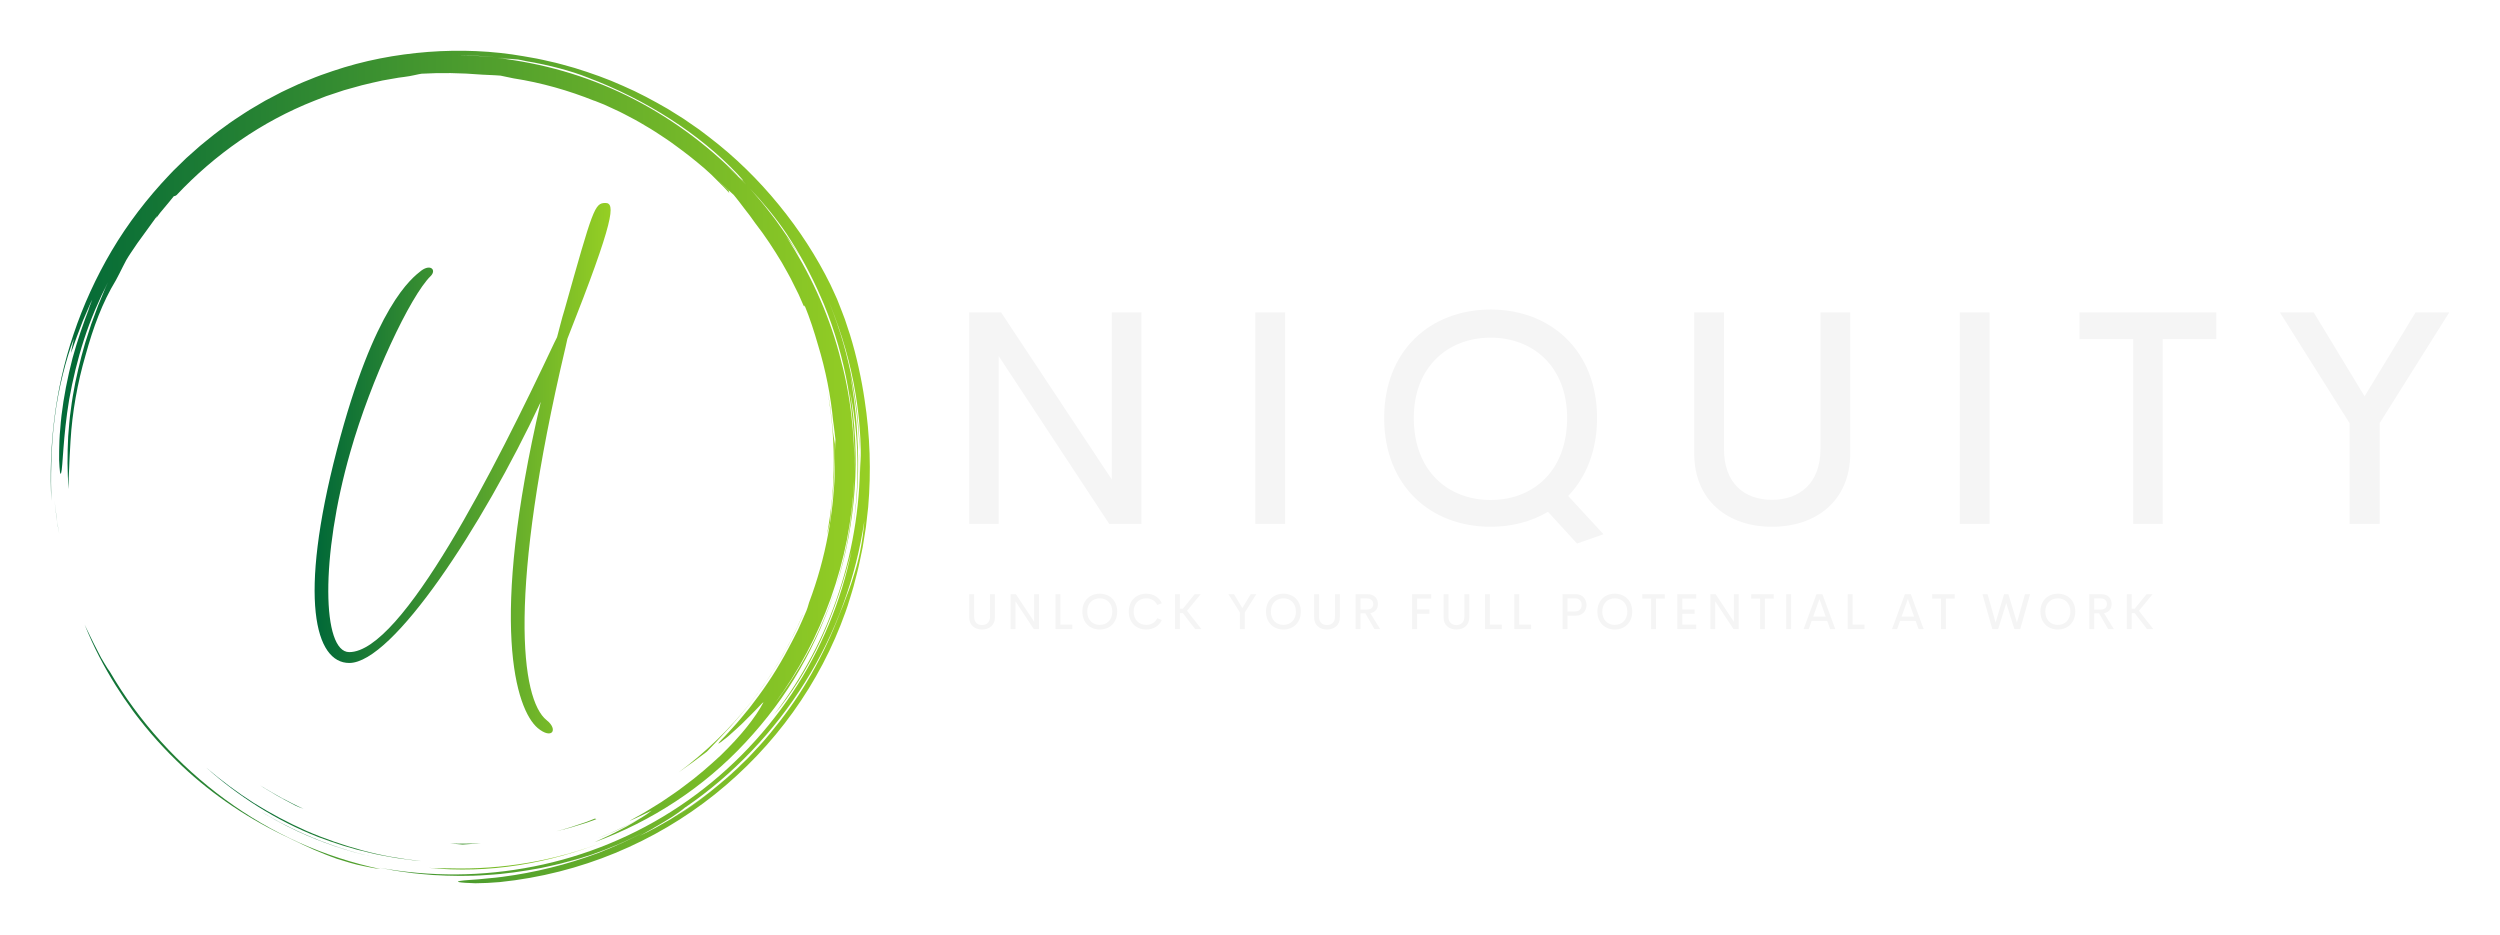
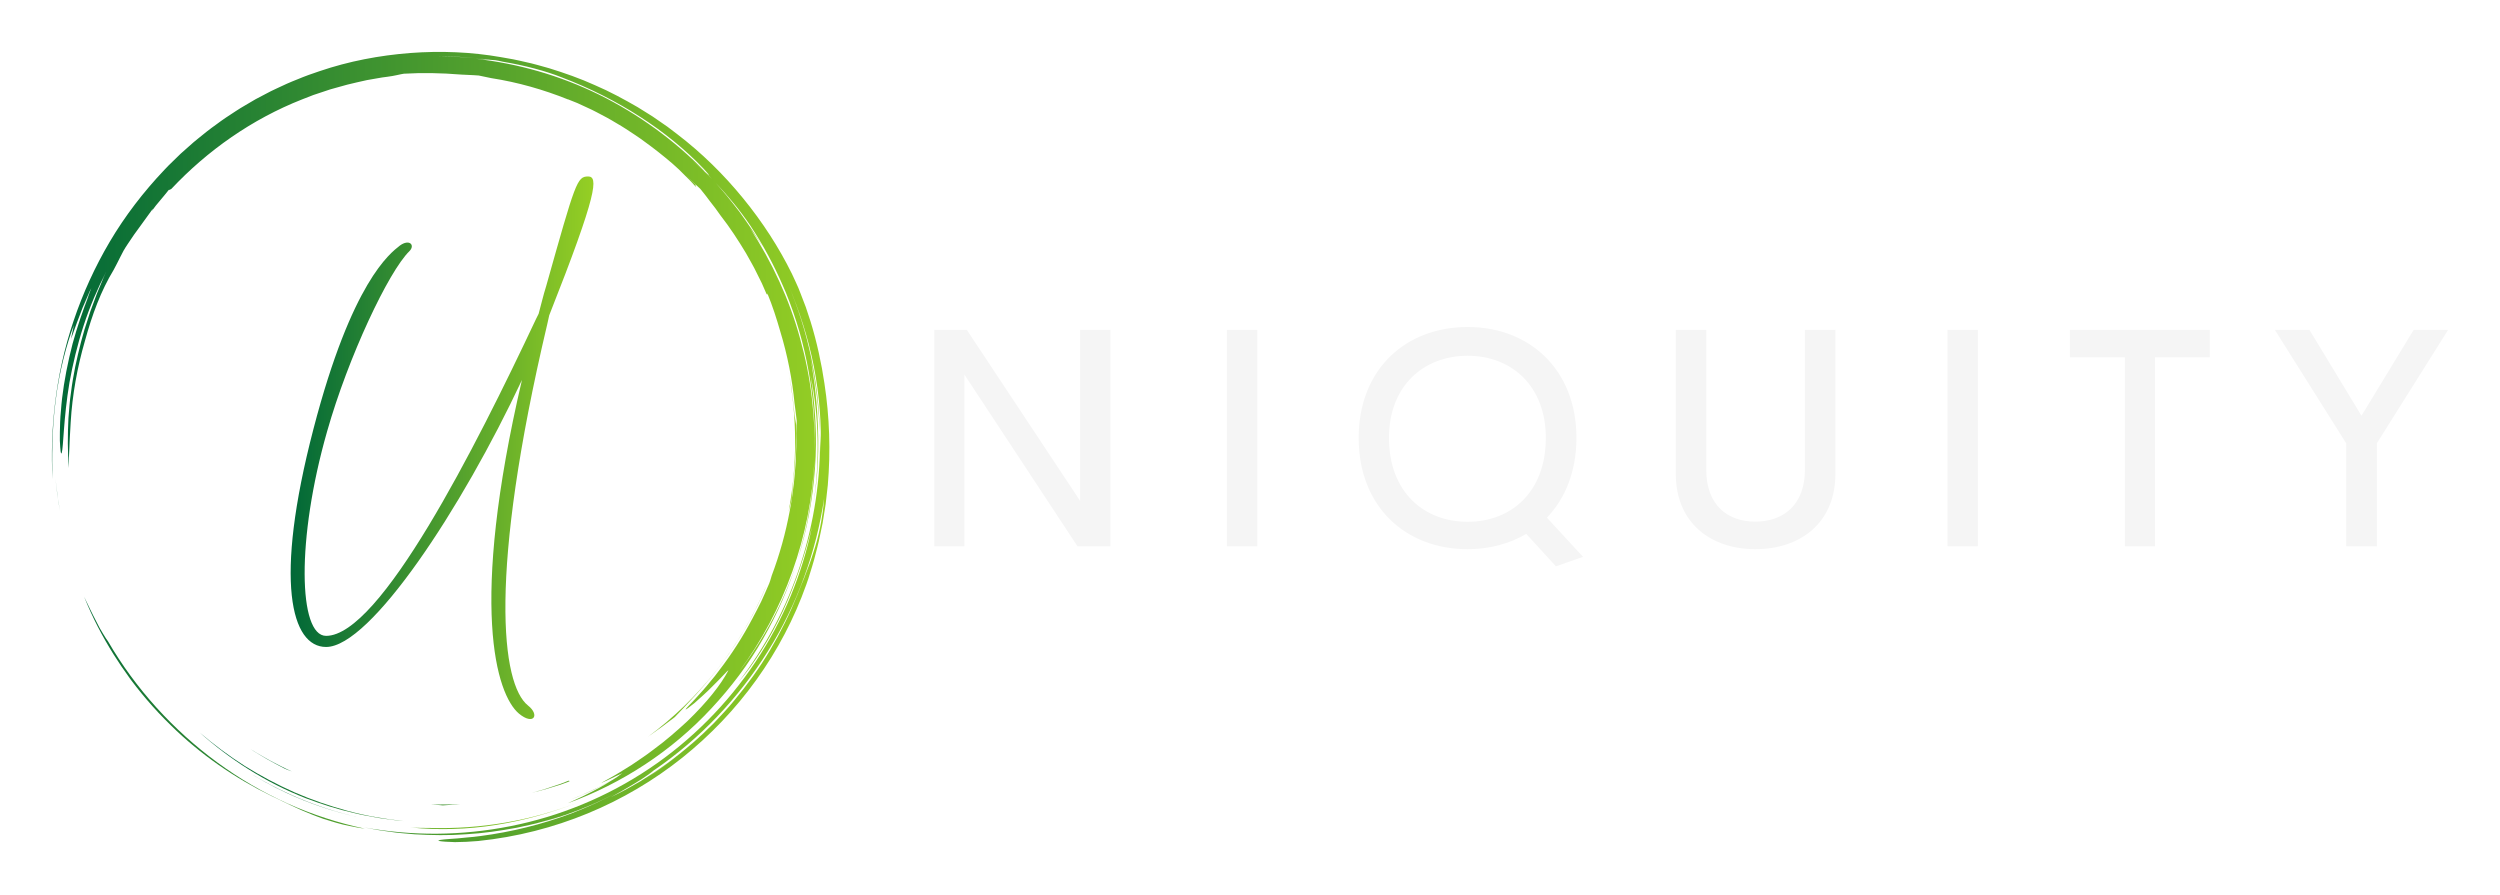
- <svg xmlns="http://www.w3.org/2000/svg" version="1.1" width="3126.939" height="1168.239" viewBox="0 0 3126.939 1168.239">
-   <g transform="scale(6.346968) translate(10, 10)">
-     <defs id="SvgjsDefs3351">
-       <linearGradient id="SvgjsLinearGradient3360">
-         <stop id="SvgjsStop3361" stop-color="#006838" offset="0" />
-         <stop id="SvgjsStop3362" stop-color="#96cf24" offset="1" />
+ <svg xmlns="http://www.w3.org/2000/svg" version="1.1" width="3129.964" height="1119.314" viewBox="0 0 3129.964 1119.314">
+   <g transform="scale(6.498195) translate(10, 10)">
+     <defs id="SvgjsDefs1247">
+       <linearGradient id="SvgjsLinearGradient1254">
+         <stop id="SvgjsStop1255" stop-color="#006838" offset="0" />
+         <stop id="SvgjsStop1256" stop-color="#96cf24" offset="1" />
      </linearGradient>
-       <linearGradient id="SvgjsLinearGradient3363">
-         <stop id="SvgjsStop3364" stop-color="#006838" offset="0" />
-         <stop id="SvgjsStop3365" stop-color="#96cf24" offset="1" />
+       <linearGradient id="SvgjsLinearGradient1257">
+         <stop id="SvgjsStop1258" stop-color="#006838" offset="0" />
+         <stop id="SvgjsStop1259" stop-color="#96cf24" offset="1" />
      </linearGradient>
    </defs>
-     <g id="SvgjsG3352" featureKey="symbolContainer" transform="matrix(0.8676921,0,0,0.8676921,0.0003032771,0.0001496733)" fill="url(#SvgjsLinearGradient3360)">
+     <g id="SvgjsG1248" featureKey="symbolContainer" transform="matrix(0.8052182,0,0,0.8052182,0.0002814412,0.0001388968)" fill="url(#SvgjsLinearGradient1254)">
      <path d="M17.914 148.907zM22.657 154.94a90.586 90.586 0 0 0 5.861 6.251c6.914 6.805 15.159 12.525 24.004 16.851 3.259 1.526 6.265 3.107 9.787 4.468.88.338 1.779.7 2.724 1.026.953.302 1.941.604 2.974.903 1.027.321 2.122.549 3.267.786 1.146.23 2.336.493 3.614.624a91.24 91.24 0 0 1-18.434-5.99 93.833 93.833 0 0 1-16.873-9.842c-10.548-7.727-19.57-17.648-26.16-28.989-.272-.339-.685-.985-1.18-1.808l-.796-1.348-.803-1.551c-.534-1.076-1.149-2.168-1.62-3.226a71.281 71.281 0 0 0-1.326-2.748c2.048 5.101 4.412 9.563 7.059 13.806a93.473 93.473 0 0 0 3.869 5.697c-.192-.259-.392-.511-.583-.771a95.012 95.012 0 0 0 4.6 5.841l.016.02zM18.039 149.078l-.125-.17.125.17zM1.335 106.042l-.483-3.875c.256 2.365.553 5.008 1.096 7.654l-.327-1.879a23.961 23.961 0 0 1-.286-1.9zM85.812 185.575c6.652.673 13.628.472 20.461-.609 6.837-1.077 13.524-2.987 19.741-5.449-11.45 4.503-23.602 6.506-35.49 6.171-1.591-.025-3.159 0-4.712-.113z" />
      <path d="M46.426 171.967l-.259-.165c.087.055.172.111.259.165zM46.167 171.802zM43.653 170.135zM56.077 177.284A83.837 83.837 0 0 0 73.2 183.1c-9.688-2.21-18.805-6.109-26.774-11.133 3.06 1.947 6.277 3.749 9.651 5.317zM177.002 107.094c.098-1.58.296-3.238.346-4.027.594-5.071.77-9.401.745-13.745-.11-.783-.425-2.25-.55-3.918-.153-1.672-.378-3.309-.568-4.924-.289-1.601-.538-3.186-.854-4.74 2.275 11.617 2.237 23.279.144 34.282a94.97 94.97 0 0 1 .737-2.928z" />
      <path d="M.887 83.482c.848-6.9 2.653-13.626 4.37-18.107l-.695 3.28c.429-.961 1.122-3.194 2.067-5.557l.682-1.802.753-1.747c.5-1.131.92-2.203 1.363-3.025-.303.771-.595 1.602-.947 2.436-.345.837-.732 1.687-1.101 2.542l1.514-3.409A111.863 111.863 0 0 0 4.954 69.8c-1.133 4.352-2.029 8.926-2.511 13.032-.14 1.024-.189 2.024-.28 2.978-.067.954-.183 1.864-.192 2.724-.042 1.719-.1 3.224-.071 4.428.105 2.409.25 3.61.459 2.939.411-1.333.403-8.188 1.837-16.767.767-4.276 1.868-8.966 3.362-13.561 1.483-4.599 3.427-9.058 5.44-12.992l-.592 1.292-.545 1.331-1.116 2.691-1.024 2.78-.521 1.402c-.153.476-.308.954-.461 1.434-1.32 3.807-2.307 7.816-3.167 11.857l-.559 3.052c-.205 1.014-.292 2.046-.444 3.067-.318 2.041-.434 4.097-.611 6.129-.199 4.074-.239 8.098.13 11.946-.015-.914-.03-1.726-.017-2.512l.115-2.355c.048-.809.039-1.667.115-2.65.07-.983.134-2.091.19-3.402.391-6.608 1.572-13.15 3.408-19.481 1.75-6.358 3.814-11.957 6.889-17.03l.801-1.526c.542-1.024.993-2.034 1.566-3.064.653-1.13 1.278-1.976 1.784-2.751.521-.767.963-1.441 1.469-2.095l3.682-5.082c.075-.009-.022.185-.2.473a28.962 28.962 0 0 1 1.959-2.49c.755-.875 1.488-1.803 2.109-2.569.146-.007.288-.011.623-.251 8.65-9.197 19.295-16.692 31.291-21.417l2.667-1.039 2.7-.899 1.343-.448 1.36-.38 2.71-.753c1.55-.373 3.12-.751 4.721-1.091l2.437-.426c.819-.141 1.642-.3 2.484-.378 1.674-.201 3.134-.625 3.921-.729 4.369-.249 8.73-.199 13.849.216.397.007 1.015.043 1.732.082.717.041 1.537.061 2.332.134.932.21 1.927.418 2.971.621 6.369.988 12.527 2.754 18.386 5.103l-.007-.028 2.244.894 2.29 1.058c1.571.684 3.11 1.559 4.7 2.383.798.407 1.554.904 2.338 1.354.77.474 1.576.894 2.32 1.412 1.508 1.002 3.037 1.961 4.446 3.032a99.912 99.912 0 0 1 6.6 5.198c.046.042.094.081.14.122l.042.038 1.457 1.322 1.394 1.391 1.395 1.392c.462.467.89.967 1.337 1.449-.216-.35-.208-.491-.2-.63-.689-.66-1.504-1.441-2.309-2.21 1.343 1.222 2.515 2.327 3.477 3.229.371.474.776.94 1.16 1.449l1.186 1.566 1.261 1.629 1.255 1.752c2.226 2.838 4.191 5.874 6.057 8.97.864 1.588 1.817 3.131 2.586 4.774l1.213 2.436 1.092 2.497c.314.533.192.022.231-.068 1.225 2.962 2.21 6.042 3.102 9.146a88.212 88.212 0 0 1 3.408 17.211c.225 1.378.321 2.772.52 4.153l-.123 2.924c-.001 1.103.057 2.206.01 3.311l-.128 3.326c-.016.75-.124 1.569-.187 2.459-.084.888-.128 1.846-.256 2.856l-.412 3.192c-.132 1.119-.387 2.269-.583 3.471a90.635 90.635 0 0 1-4.312 15.482c-.242.826-.427 1.486-.592 1.855-.627 1.501-1.296 2.954-1.942 4.385-.723 1.394-1.386 2.788-2.127 4.108a86.09 86.09 0 0 1-7.949 12.379c-.336.439-.649.885-.987 1.297l-.998 1.206c-.66.779-1.25 1.558-1.876 2.234-1.251 1.352-2.301 2.606-3.286 3.549-1.128 1.178-1.027 1.233-.246.665a35.07 35.07 0 0 0 1.608-1.262l2.122-1.914c.776-.677 1.519-1.441 2.235-2.161.708-.725 1.416-1.386 1.962-1.984 1.101-1.191 1.824-1.926 1.67-1.599-1.777 3.345-5.013 7.471-9.743 12.035-2.413 2.227-5.128 4.647-8.339 6.98-1.566 1.221-3.307 2.338-5.082 3.558-1.834 1.123-3.708 2.353-5.757 3.445-4.484 2.442 3.365-1.475 3.577-1.512a22.87 22.87 0 0 1-2.377 1.64c-1.478.786-2.943 1.597-4.474 2.273-.895.411-1.774.855-2.679 1.239l-2.729 1.122 1.444-.568c2.952-1.173 5.711-2.555 8.202-3.922-.936.566-1.96 1.221-3.082 1.812-1.203.622-2.448 1.302-3.697 1.909l-3.625 1.686c12.968-4.711 24.885-12.507 34.319-22.67 4.723-5.066 8.935-10.631 12.369-16.651a93.904 93.904 0 0 0 8.288-18.999c-3.154 9.93-8.071 19.052-13.981 26.765 10.744-14.507 17.15-32.293 17.999-50.636-.001 1.011-.101 2.018-.168 3.025-.083 1.007-.123 2.018-.241 3.022-.257 2.005-.441 4.021-.827 6.009-.624 4-1.636 7.931-2.782 11.815 2.262-7.021 3.613-14.424 4.145-21.869.554-7.451.092-14.947-1.057-22.211 1.974 9.622 2.301 20.524.619 31.298 1.182-6.949 1.482-14.112 1.028-21.214-.102-2.713-.422-5.407-.685-7.901-.377-2.476-.662-4.762-1.027-6.611 1.445 6.826 2.015 12.648 2.293 18.136-.267-11.977-2.748-24.112-7.62-35.511 2.659 6.191 4.842 12.851 6.175 19.698 1.34 6.84 1.897 13.838 1.58 20.57-.015-.788.018-1.575-.028-2.366l-.107-2.391c.287 10.85-1.384 21.604-4.696 31.717-1.662 5.056-3.715 9.969-6.2 14.644a95.521 95.521 0 0 1-8.56 13.316c3.673-4.29 7.551-10.354 10.646-17.015 3.081-6.675 5.368-13.894 6.941-20.199-2.314 11.322-6.907 22.494-13.571 32.471-6.646 9.985-15.351 18.764-25.423 25.502-10.06 6.759-21.474 11.437-33.187 13.748a94.608 94.608 0 0 1-17.657 1.809 94.462 94.462 0 0 1-17.361-1.515l3.005.571c1.002.19 2.018.295 3.026.445 2.016.324 4.055.446 6.087.633 4.073.229 8.168.306 12.25-.005 4.089-.217 8.152-.827 12.196-1.572 2.006-.456 4.036-.829 6.017-1.414.994-.278 2-.521 2.987-.83l2.955-.958c-1.492.462-3.062 1.074-4.739 1.523l-2.101.618a91.772 91.772 0 0 0 12.91-4.496 89.46 89.46 0 0 0 5.651-2.705 96.653 96.653 0 0 1-10.714 4.872 98.407 98.407 0 0 1-21.66 5.382c-1.11.176-2.122.231-3.029.326l-2.428.24c-1.429.113-2.484.164-3.222.245-1.477.147-1.687.284-1.099.397.587.113 1.971.203 3.673.251 1.697-.01 3.71-.101 5.541-.268 18.397-1.887 35.288-9.107 48.824-19.916 13.545-10.811 23.919-25.172 29.701-41.467.363-.946.642-1.922.944-2.89.293-.971.617-1.932.882-2.912.491-1.97 1.072-3.917 1.448-5.917l.619-2.985.487-3.012.241-1.507.172-1.517.342-3.034c.698-8.114.422-16.315-.812-24.363-.66-4.554-1.82-9.961-3.315-14.777l-1.15-3.484c-.4-1.107-.825-2.151-1.203-3.133l-.557-1.415-.571-1.271-.981-2.124c-3.134-6.359-7.072-12.424-11.682-18.065-4.605-5.643-9.896-10.868-15.861-15.418l-2.244-1.703-2.327-1.608-1.166-.806-1.203-.756-2.417-1.508c-3.295-1.904-6.67-3.739-10.228-5.261-3.521-1.598-7.206-2.895-10.957-4.055-1.895-.52-3.781-1.1-5.724-1.499-.968-.209-1.928-.463-2.907-.638l-2.944-.521C100.363.01 93.04-.285 85.724.265 78.412.83 71.069 2.218 64.028 4.614l-2.635.913c-.881.297-1.73.682-2.597 1.019-.858.359-1.735.673-2.577 1.069l-2.532 1.173c-.852.376-1.675.808-2.496 1.245l-2.469 1.297-2.402 1.412c-.8.472-1.606.933-2.372 1.458l-2.324 1.528c-.782.497-1.506 1.078-2.261 1.612-.741.554-1.51 1.07-2.226 1.654l-2.157 1.737c-.729.565-1.417 1.178-2.103 1.792l-2.063 1.83-1.971 1.919c-.656.639-1.319 1.271-1.93 1.951-5.031 5.298-9.451 11.078-13.066 17.194A99.518 99.518 0 0 0 5.18 64.379C.805 77.299-.45 90.402.134 102.237c-.126-4.872-.147-11.859.753-18.755zm141.132 90.446a96.807 96.807 0 0 0 8.765-6.389c-2.84 2.339-5.758 4.499-8.765 6.389zm40.217-54.282c-.299.901-.552 1.791-.882 2.641l-.957 2.523-.466 1.248-.513 1.231a108.54 108.54 0 0 0-.997 2.501 97.307 97.307 0 0 1-6.587 13.35c-2.521 4.275-5.443 8.281-8.565 12.04-1.542 1.899-3.222 3.66-4.874 5.421l-2.581 2.523c-.847.848-1.774 1.604-2.652 2.404-.736.64-1.478 1.266-2.225 1.882a90.696 90.696 0 0 0 7.896-7.312 89.808 89.808 0 0 1-11.689 10.188c-1.036.722-2.037 1.496-3.113 2.176l-3.247 2.069-3.43 1.949c-1.167.648-2.399 1.224-3.634 1.855a74.206 74.206 0 0 1 2.685-1.508c1.021-.567 2.092-1.237 3.138-1.85 1.054-.601 2.012-1.261 2.808-1.813.796-.552 1.42-1.01 1.745-1.306-.464.315-.936.617-1.406.924a92.477 92.477 0 0 0 1.507-1.015c-.021.023-.065.059-.101.091 10.932-7.466 20.245-17.277 27.223-28.462 7.009-11.175 11.57-23.781 13.46-36.601-.41 5.142-1.352 9.248-2.543 12.851zm-6.654-65.352zm-8.448-12.698a92.37 92.37 0 0 1 7.773 14.352c.25.549.486 1.106.719 1.664 4.963 12.154 7.221 25.192 6.89 38.036.084-4.25-.198-8.498-.669-12.71-.533-4.854-1.518-9.65-2.824-14.341-2.562-9.407-6.723-18.323-12.005-26.451.485.67.996 1.396 1.525 2.166a32.826 32.826 0 0 1 1.59 2.463l-.638-1.109-.689-1.079-1.378-2.156c-.938-1.424-1.955-2.796-2.934-4.192-1.062-1.334-2.069-2.712-3.174-4.011-.836-.953-1.637-1.938-2.485-2.879 2.992 3.155 5.801 6.54 8.299 10.247zM96.886 1.152c1.467.078 2.937.221 4.407.331 1.204.101 2.402.279 3.588.413.356.015.732.039 1.204.092.471.065 1.034.186 1.769.354 5.469.912 10.459 2.283 14.001 3.699 6.798 2.573 13.123 5.774 18.86 9.471 5.739 3.69 10.889 7.887 15.246 12.471 2.008 2.179 1.422 1.704.315.646l1.662 1.764c-.736-.734-1.459-1.478-2.206-2.196l-2.301-2.09c.56.49 1.918 1.663 2.845 2.522-7.389-7.539-16.026-13.799-25.375-18.404-9.356-4.603-19.431-7.446-29.502-8.581 1.618.18 2.412.22 3.168.24-1.085-.127-2.173-.301-3.274-.401-1.479-.097-2.955-.229-4.423-.301l-4.36-.103c1.444-.001 2.907.039 4.376.073z" />
      <path d="M115.942 184.69l.426-.125c-.446.12-.885.252-1.334.366.304-.076.609-.15.908-.241zM160.424 146.151c4.235-5.587 7.977-12.263 10.366-18.014l-.029.006c-6.061 14.322-15.892 26.66-28.16 35.744a159.12 159.12 0 0 0 6.418-4.703c2.698-2.82 7.213-7.406 11.405-13.033zM35.35 162.846c7.172 6.412 15.821 11.992 25.448 15.751 3.754 1.413 7.585 2.651 11.503 3.523 1.944.502 3.929.812 5.899 1.181.987.175 1.987.272 2.979.412.994.129 1.986.275 2.987.333-4.519-.501-9.005-1.251-13.372-2.44-4.364-1.185-8.642-2.65-12.769-4.449a97.4 97.4 0 0 1-11.894-6.314c-3.786-2.408-7.376-5.097-10.781-7.997zM123.877 174.277l-2.219.871-2.266.756c-1.5.54-3.047.944-4.59 1.373 1.551-.39 3.111-.754 4.624-1.254l2.283-.698 2.23-.815c-.086-.044-.594.055-.062-.233zM97.683 179.965c-1.16.099-2.326.09-3.494.102-1.168.014-2.338.039-3.509-.038l1.576.148c.482.031.916.068 1.295.113 1.381-.118 2.752-.151 4.132-.325zM51.441 169.209c1.341.787 2.765 1.48 4.178 2.244.354.194.996.415 1.801.709-1.721-.739-3.37-1.655-5.046-2.505-.83-.441-1.629-.935-2.443-1.395-.812-.464-1.621-.927-2.389-1.445l.937.626.977.584 1.985 1.182z" />
    </g>
-     <g id="SvgjsG3353" featureKey="monogramFeature-0" transform="matrix(1.621062,0,0,1.621062,50.85261,-2.388823)" fill="url(#SvgjsLinearGradient3363)">
+     <g id="SvgjsG1249" featureKey="monogramFeature-0" transform="matrix(1.621062,0,0,1.621062,44.85261,-8.388823)" fill="url(#SvgjsLinearGradient1257)">
      <path d="M14.82 28.86 c-2.46 2.4 -7.26 12.54 -9.78 21.42 c-3.66 12.78 -3.42 24.3 -0.12 24.3 c6.42 0 17.7 -22.26 24.96 -37.68 l0.3 -0.6 c0.3 -1.08 0.54 -2.16 0.9 -3.3 c3.48 -12.36 3.66 -13.02 4.98 -13.02 c1.2 0 1.2 1.8 -4.62 16.5 l-0.24 1.08 c-7.02 29.7 -5.46 42.78 -2.28 45.3 c1.44 1.14 0.66 2.4 -1.08 0.96 c-2.7 -2.28 -5.94 -12.72 0.36 -39.66 c-7.14 15.24 -18 31.74 -23.28 31.74 c-4.14 0 -6.24 -7.74 -1.5 -25.92 c4.56 -17.52 9.12 -20.88 10.26 -21.78 c1.14 -0.84 1.86 -0.06 1.14 0.66 z" />
    </g>
-     <g id="SvgjsG3354" featureKey="nameFeature-0" transform="matrix(1.509536,0,0,1.509536,174.661,32.86731)" fill="#f5f5f5">
+     <g id="SvgjsG1250" featureKey="nameFeature-0" transform="matrix(1.509536,0,0,1.509536,163.661,34.86731)" fill="#f5f5f5">
      <path d="M22.813 12.383 l3.867 0 l0 27.617 l-4.199 0 l-14.434 -21.914 l0 21.914 l-3.848 0 l0 -27.617 l4.16 0 l14.453 21.816 l0 -21.816 z M41.548 40 l0 -27.617 l3.887 0 l0 27.617 l-3.887 0 z M87.003 41.348 l-3.457 1.211 l-3.789 -4.141 c-2.148 1.27 -4.707 1.953 -7.481 1.953 c-7.891 0 -13.906 -5.391 -13.906 -14.199 c0 -8.789 6.016 -14.16 13.906 -14.16 c7.832 0 13.887 5.371 13.887 14.16 c0 4.258 -1.426 7.734 -3.769 10.176 z M62.237 26.172 c0 6.875 4.434 10.703 10.039 10.703 c5.586 0 9.98 -3.828 9.98 -10.703 c0 -6.66 -4.394 -10.488 -9.98 -10.488 c-5.606 0 -10.039 3.828 -10.039 10.488 z M109 40.371 c-5.723 0 -10.156 -3.379 -10.156 -9.609 l0 -18.379 l3.887 0 l0 17.832 c0 4.551 2.734 6.641 6.269 6.641 s6.328 -2.109 6.328 -6.641 l0 -17.832 l3.887 0 l0 18.379 c0 6.231 -4.453 9.609 -10.215 9.609 z M133.518 40 l0 -27.617 l3.887 0 l0 27.617 l-3.887 0 z M166.999 12.383 l0 3.496 l-6.992 0 l0 24.121 l-3.848 0 l0 -24.121 l-7.012 0 l0 -3.496 l17.852 0 z M197.415 12.383 l-9.082 14.453 l0 13.164 l-3.926 0 l0 -13.145 l-9.102 -14.473 l4.414 0 l6.641 10.957 l6.66 -10.957 l4.394 0 z" />
-     </g>
-     <g id="SvgjsG3355" featureKey="sloganFeature-0" transform="matrix(0.4975124,0,0,0.4975124,180.0963,104.012)" fill="#f5f5f5">
-       <path d="M6.894 20.186 c-2.861 0 -5.078 -1.69 -5.078 -4.805 l0 -9.19 l1.943 0 l0 8.916 c0 2.275 1.367 3.32 3.135 3.32 s3.164 -1.055 3.164 -3.32 l0 -8.916 l1.943 0 l0 9.19 c0 3.115 -2.227 4.805 -5.107 4.805 z M27.535 6.191 l1.934 0 l0 13.809 l-2.1 0 l-7.217 -10.957 l0 10.957 l-1.924 0 l0 -13.809 l2.08 0 l7.227 10.908 l0 -10.908 z M37.922 18.242 l4.717 0 l0 1.758 l-6.66 0 l0 -13.809 l1.943 0 l0 12.051 z M53.534 20.186 c-3.916 0 -6.904 -2.695 -6.904 -7.1 c0 -4.394 2.988 -7.08 6.904 -7.08 c3.897 0 6.894 2.686 6.894 7.08 c0 4.404 -2.998 7.1 -6.894 7.1 z M53.534 18.359 c2.764 0 4.951 -1.914 4.951 -5.273 c0 -3.33 -2.188 -5.244 -4.951 -5.244 c-2.773 0 -4.971 1.914 -4.971 5.244 c0 3.359 2.197 5.273 4.971 5.273 z M71.929 20.186 c-3.916 0 -6.904 -2.686 -6.904 -7.1 c0 -4.394 2.988 -7.08 6.904 -7.08 c2.793 0 5.107 1.387 6.172 3.76 l-1.797 0.713 c-0.801 -1.69 -2.432 -2.637 -4.375 -2.637 c-2.773 0 -4.971 1.914 -4.971 5.244 c0 3.35 2.197 5.264 4.971 5.264 c1.943 0 3.574 -0.947 4.375 -2.637 l1.797 0.723 c-1.065 2.363 -3.379 3.75 -6.172 3.75 z M91.29 20 l-4.844 -6.299 l-1.191 0 l0 6.299 l-1.943 0 l0 -13.809 l1.943 0 l0 5.771 l1.172 0 l4.707 -5.771 l2.383 0 l-5.41 6.582 l5.674 7.227 l-2.49 0 z M115.531 6.191 l-4.541 7.227 l0 6.582 l-1.963 0 l0 -6.572 l-4.551 -7.236 l2.207 0 l3.32 5.479 l3.33 -5.479 l2.197 0 z M126.279 20.186 c-3.916 0 -6.904 -2.695 -6.904 -7.1 c0 -4.394 2.988 -7.08 6.904 -7.08 c3.897 0 6.894 2.686 6.894 7.08 c0 4.404 -2.998 7.1 -6.894 7.1 z M126.279 18.359 c2.764 0 4.951 -1.914 4.951 -5.273 c0 -3.33 -2.188 -5.244 -4.951 -5.244 c-2.773 0 -4.971 1.914 -4.971 5.244 c0 3.359 2.197 5.273 4.971 5.273 z M143.522 20.186 c-2.861 0 -5.078 -1.69 -5.078 -4.805 l0 -9.19 l1.943 0 l0 8.916 c0 2.275 1.367 3.32 3.135 3.32 s3.164 -1.055 3.164 -3.32 l0 -8.916 l1.943 0 l0 9.19 c0 3.115 -2.227 4.805 -5.107 4.805 z M162.307 20 l-3.574 -6.211 l-1.934 0 l0 6.211 l-1.943 0 l0 -13.809 l4.648 0 c2.891 0 4.209 1.768 4.209 3.936 c0 1.924 -1.133 3.262 -3.027 3.584 l3.897 6.289 l-2.275 0 z M156.799 7.871 l0 4.434 l2.441 0 c1.797 0 2.607 -0.898 2.607 -2.207 c0 -1.289 -0.811 -2.227 -2.607 -2.227 l-2.441 0 z M184.819 7.939 l-5.606 0 l0 4.287 l4.873 0 l0 1.748 l-4.873 0 l0 6.025 l-1.982 0 l0 -13.809 l7.588 0 l0 1.748 z M194.786 20.186 c-2.861 0 -5.078 -1.69 -5.078 -4.805 l0 -9.19 l1.943 0 l0 8.916 c0 2.275 1.367 3.32 3.135 3.32 s3.164 -1.055 3.164 -3.32 l0 -8.916 l1.943 0 l0 9.19 c0 3.115 -2.227 4.805 -5.107 4.805 z M208.064 18.242 l4.717 0 l0 1.758 l-6.66 0 l0 -13.809 l1.943 0 l0 12.051 z M219.672 18.242 l4.717 0 l0 1.758 l-6.66 0 l0 -13.809 l1.943 0 l0 12.051 z M242.164 6.191 c2.529 0 4.16 1.914 4.16 4.277 c0 2.393 -1.631 4.238 -4.16 4.238 l-3.379 0 l0 5.293 l-1.943 0 l0 -13.809 l5.322 0 z M241.871 13.027 c1.621 0 2.529 -1.045 2.529 -2.588 c0 -1.484 -0.908 -2.578 -2.529 -2.578 l-3.086 0 l0 5.166 l3.086 0 z M257.542 20.186 c-3.916 0 -6.904 -2.695 -6.904 -7.1 c0 -4.394 2.988 -7.08 6.904 -7.08 c3.897 0 6.894 2.686 6.894 7.08 c0 4.404 -2.998 7.1 -6.894 7.1 z M257.542 18.359 c2.764 0 4.951 -1.914 4.951 -5.273 c0 -3.33 -2.188 -5.244 -4.951 -5.244 c-2.773 0 -4.971 1.914 -4.971 5.244 c0 3.359 2.197 5.273 4.971 5.273 z M277.343 6.191 l0 1.748 l-3.496 0 l0 12.061 l-1.924 0 l0 -12.061 l-3.506 0 l0 -1.748 l8.926 0 z M289.79 7.939 l-5.527 0 l0 4.297 l4.873 0 l0 1.738 l-4.873 0 l0 4.268 l5.527 0 l0 1.758 l-7.51 0 l0 -13.809 l7.51 0 l0 1.748 z M304.698 6.191 l1.934 0 l0 13.809 l-2.1 0 l-7.217 -10.957 l0 10.957 l-1.924 0 l0 -13.809 l2.08 0 l7.227 10.908 l0 -10.908 z M320.496 6.191 l0 1.748 l-3.496 0 l0 12.061 l-1.924 0 l0 -12.061 l-3.506 0 l0 -1.748 l8.926 0 z M325.433 20 l0 -13.809 l1.943 0 l0 13.809 l-1.943 0 z M342.832 20 l-1.152 -3.223 l-6.172 0 l-1.152 3.223 l-2.022 0 l5.088 -13.809 l2.344 0 l5.088 13.809 l-2.022 0 z M336.113 15.078 l4.961 0 l-2.481 -6.963 z M351.744 18.242 l4.717 0 l0 1.758 l-6.66 0 l0 -13.809 l1.943 0 l0 12.051 z M377.85 20 l-1.152 -3.223 l-6.172 0 l-1.152 3.223 l-2.022 0 l5.088 -13.809 l2.344 0 l5.088 13.809 l-2.022 0 z M371.132 15.078 l4.961 0 l-2.481 -6.963 z M392.173 6.191 l0 1.748 l-3.496 0 l0 12.061 l-1.924 0 l0 -12.061 l-3.506 0 l0 -1.748 l8.926 0 z M407.058 20 l-3.897 -13.809 l2.022 0 l3.184 11.23 l3.379 -11.23 l1.699 0 l3.379 11.23 l3.193 -11.23 l2.012 0 l-3.897 13.809 l-2.334 0 l-3.203 -10.273 l-3.203 10.273 l-2.334 0 z M433.031 20.186 c-3.916 0 -6.904 -2.695 -6.904 -7.1 c0 -4.394 2.988 -7.08 6.904 -7.08 c3.897 0 6.894 2.686 6.894 7.08 c0 4.404 -2.998 7.1 -6.894 7.1 z M433.031 18.359 c2.764 0 4.951 -1.914 4.951 -5.273 c0 -3.33 -2.188 -5.244 -4.951 -5.244 c-2.773 0 -4.971 1.914 -4.971 5.244 c0 3.359 2.197 5.273 4.971 5.273 z M452.93 20 l-3.574 -6.211 l-1.934 0 l0 6.211 l-1.943 0 l0 -13.809 l4.648 0 c2.891 0 4.209 1.768 4.209 3.936 c0 1.924 -1.133 3.262 -3.027 3.584 l3.897 6.289 l-2.275 0 z M447.422 7.871 l0 4.434 l2.441 0 c1.797 0 2.607 -0.898 2.607 -2.207 c0 -1.289 -0.811 -2.227 -2.607 -2.227 l-2.441 0 z M468.326 20 l-4.844 -6.299 l-1.191 0 l0 6.299 l-1.943 0 l0 -13.809 l1.943 0 l0 5.771 l1.172 0 l4.707 -5.771 l2.383 0 l-5.41 6.582 l5.674 7.227 l-2.49 0 z" />
    </g>
  </g>
</svg>
